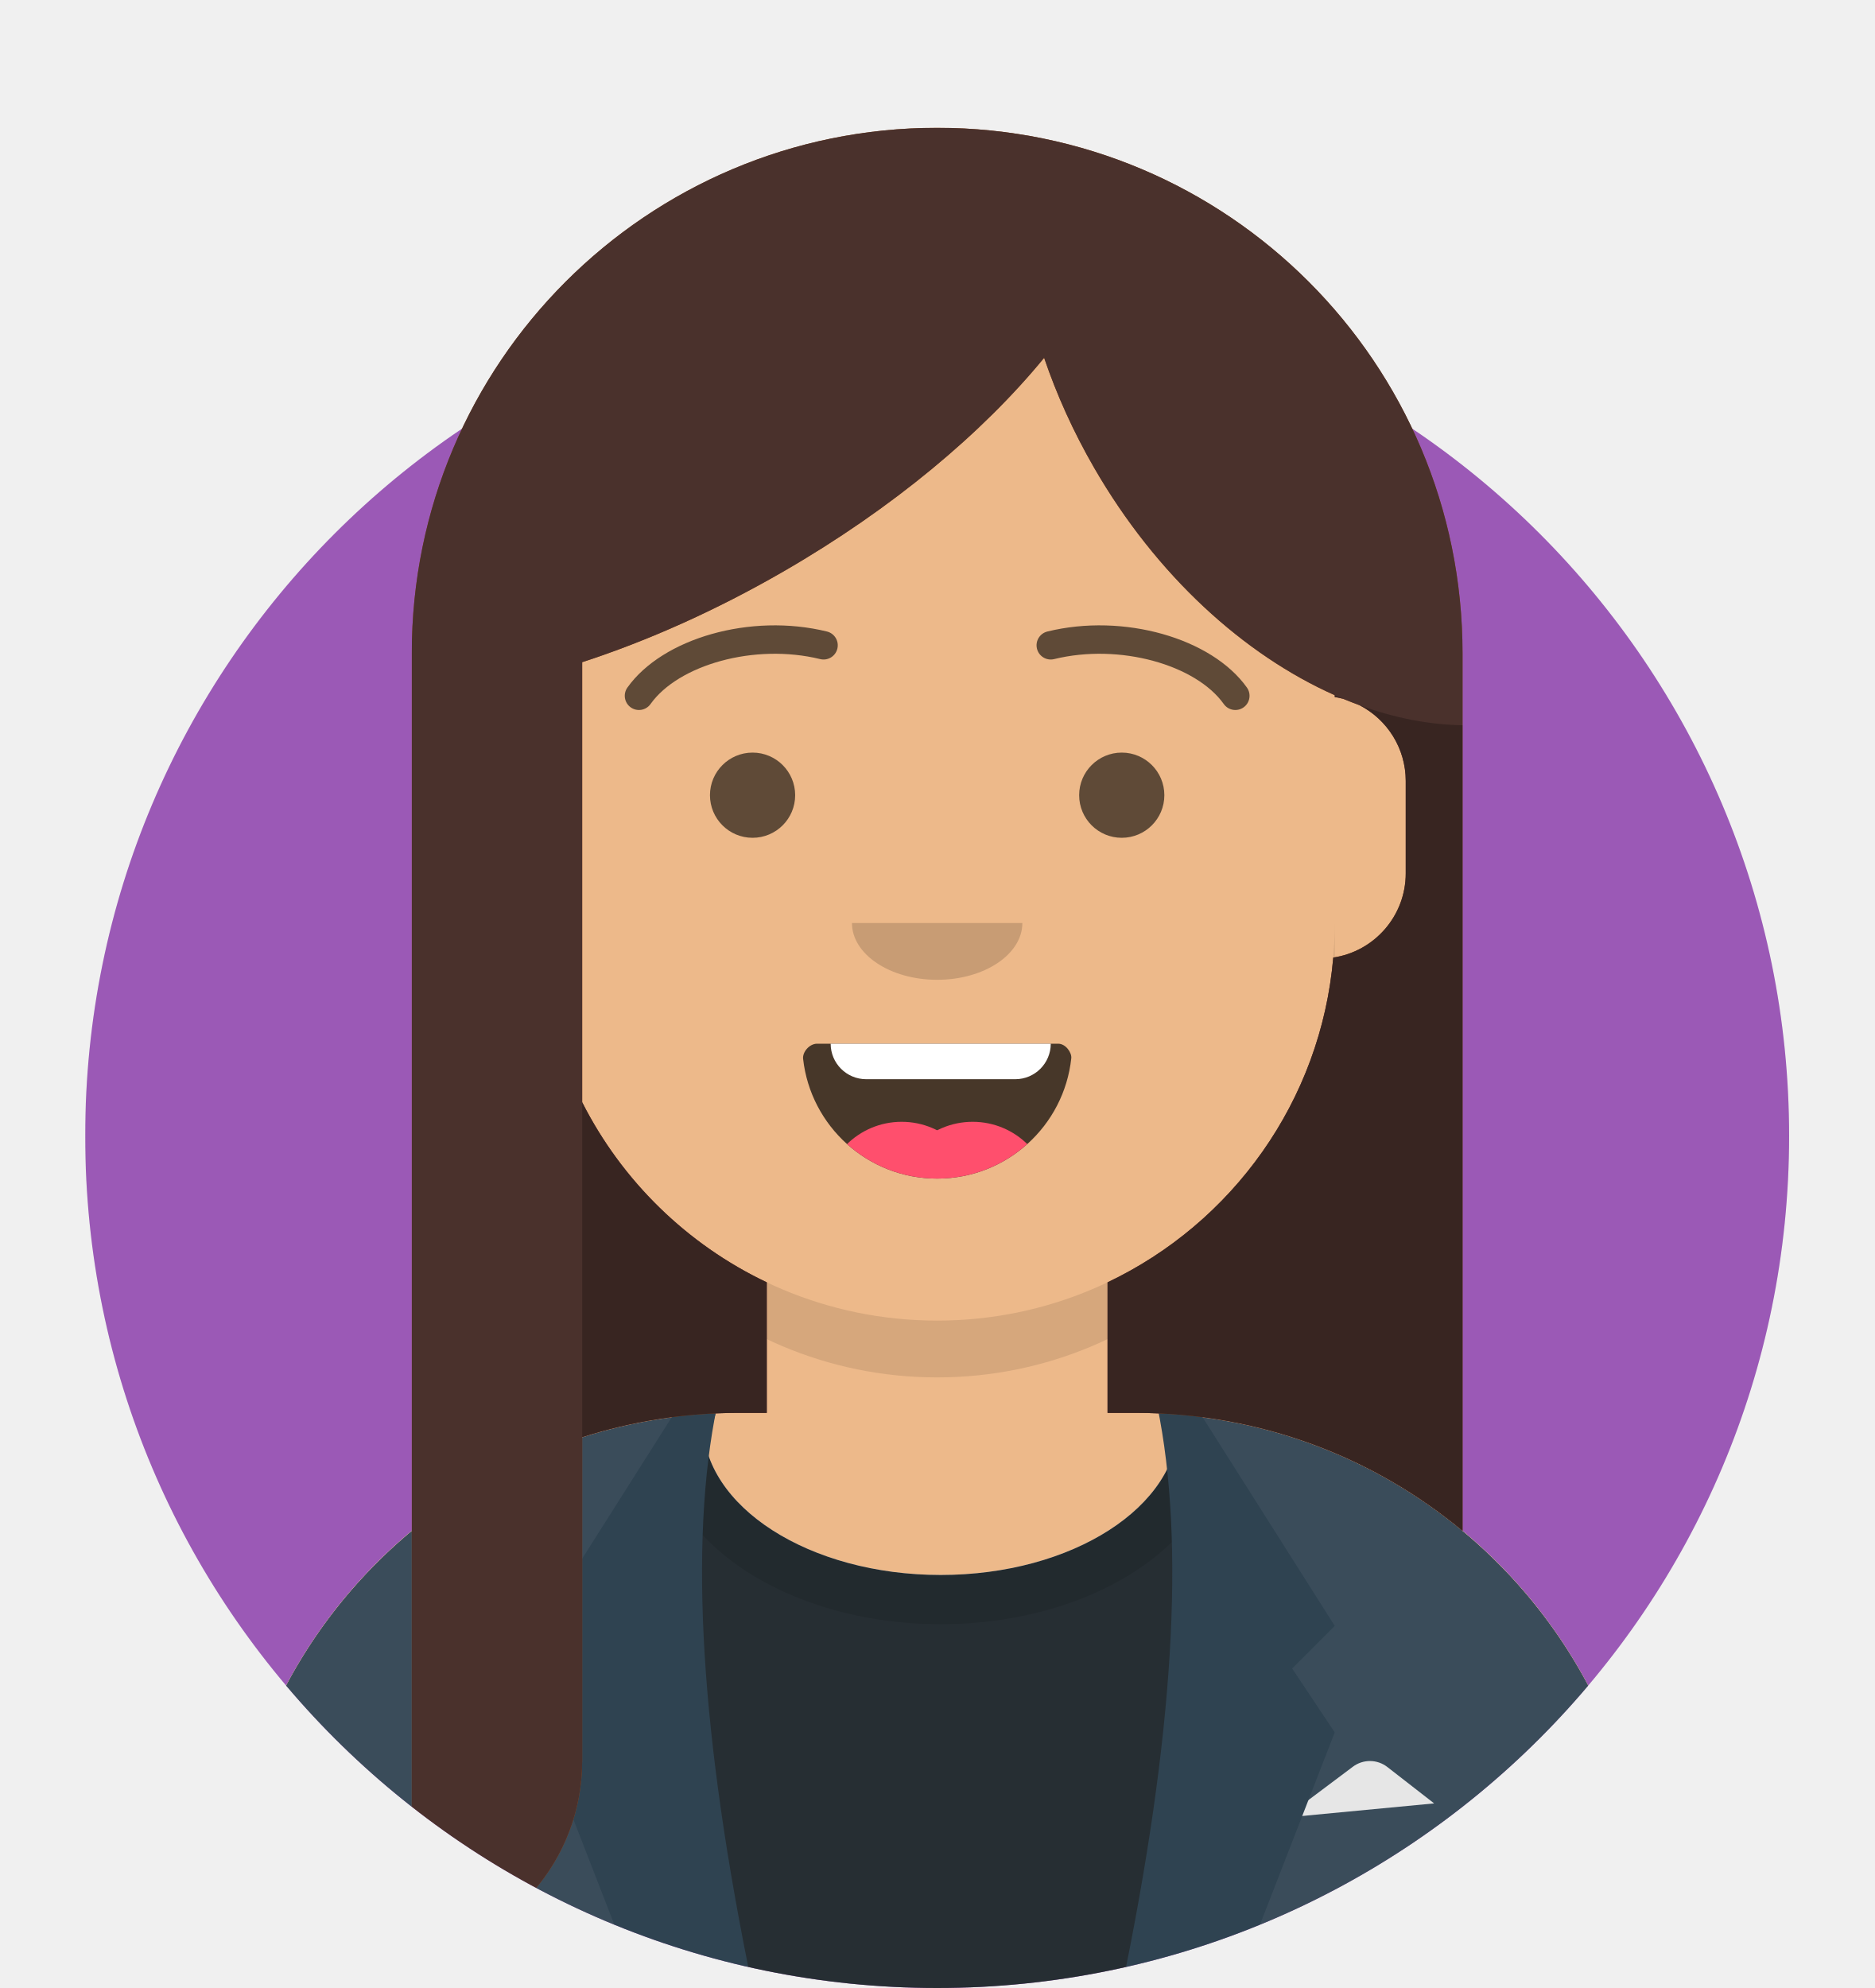
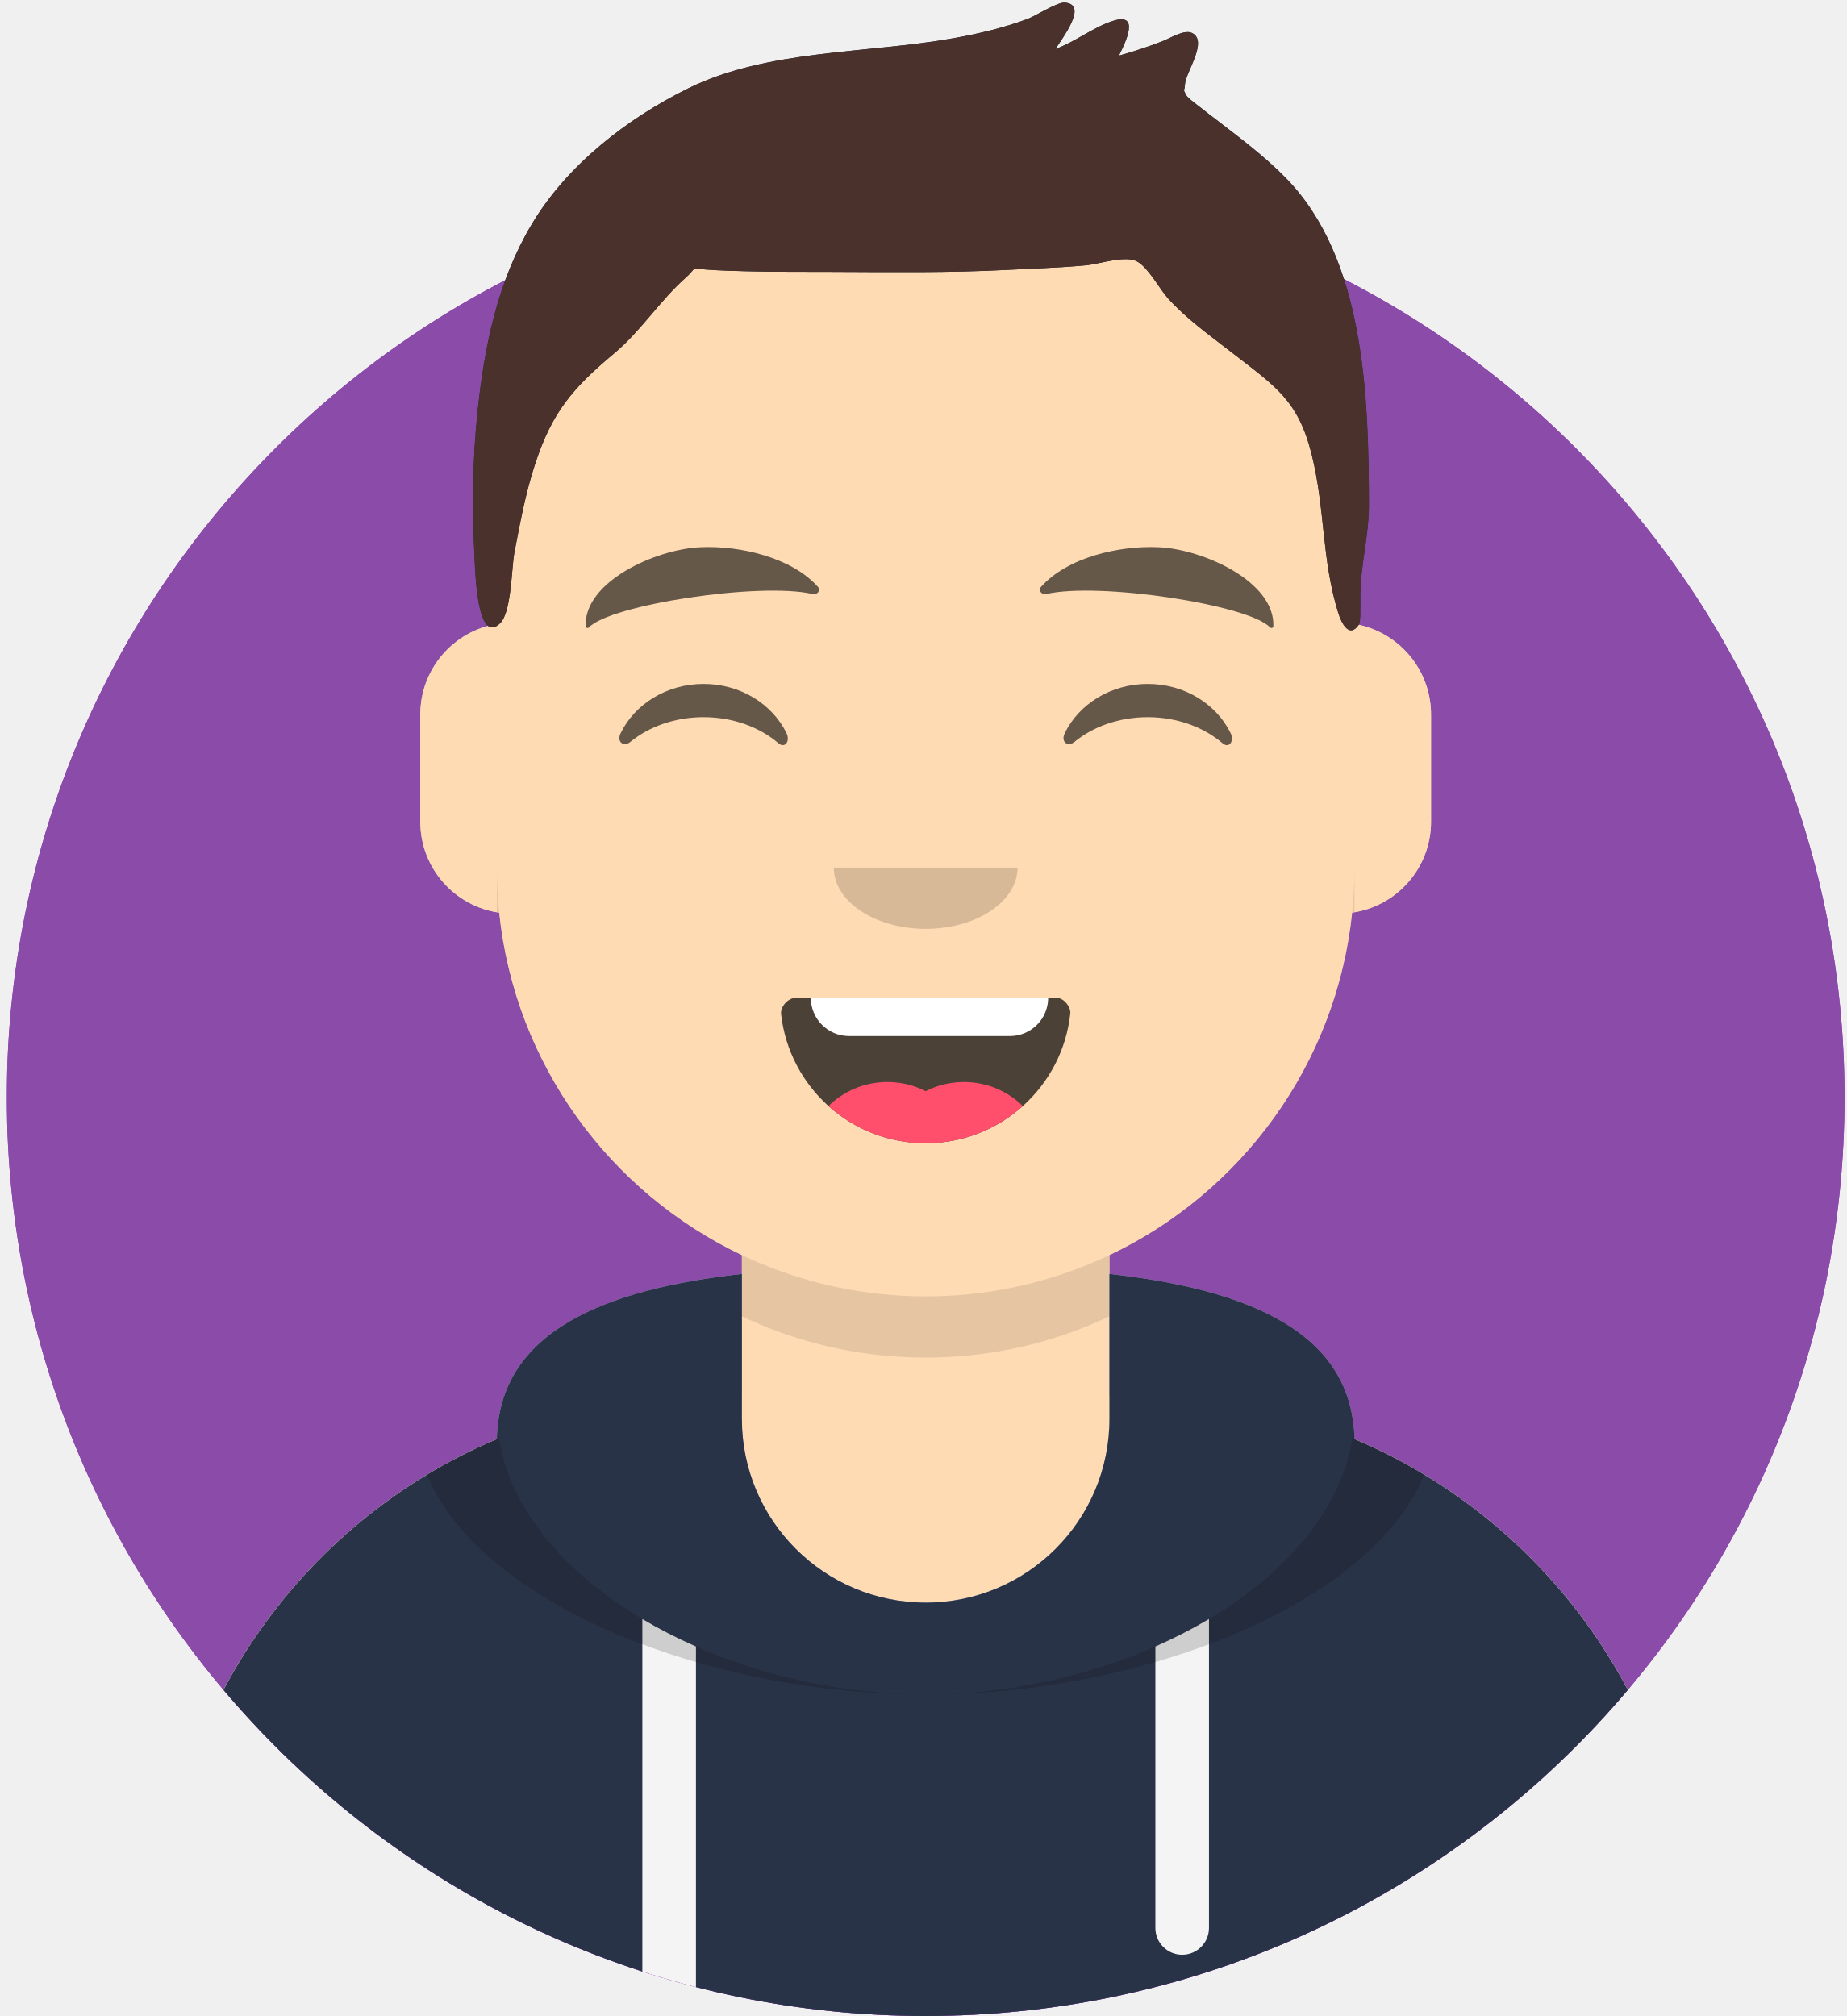
- <svg xmlns="http://www.w3.org/2000/svg" xmlns:xlink="http://www.w3.org/1999/xlink" width="264px" height="280px" viewBox="0 0 264 280" version="1.1">
+ <svg xmlns="http://www.w3.org/2000/svg" xmlns:xlink="http://www.w3.org/1999/xlink" width="217px" height="237px" viewBox="0 0 217 237" version="1.1">
  <defs>
-     <circle id="react-path-1" cx="120" cy="120" r="120" />
-     <path d="M12,160 C12,226.274 65.726,280 132,280 C198.274,280 252,226.274 252,160 L264,160 L264,-1.42108547e-14 L-3.19744231e-14,-1.42108547e-14 L-3.19744231e-14,160 L12,160 Z" id="react-path-2" />
-     <path d="M124,144.611 L124,163 L128,163 L128,163 C167.765,163 200,195.235 200,235 L200,244 L0,244 L0,235 C-4.86974701e-15,195.235 32.235,163 72,163 L72,163 L76,163 L76,144.611 C58.763,136.422 46.372,119.687 44.305,99.881 C38.48,99.058 34,94.052 34,88 L34,74 C34,68.054 38.325,63.118 44,62.166 L44,56 L44,56 C44,25.072 69.072,5.68137151e-15 100,0 L100,0 L100,0 C130.928,-5.68137151e-15 156,25.072 156,56 L156,62.166 C161.675,63.118 166,68.054 166,74 L166,88 C166,94.052 161.52,99.058 155.695,99.881 C153.628,119.687 141.237,136.422 124,144.611 Z" id="react-path-3" />
+     <circle id="path-1" cx="108" cy="108" r="108" />
+     <path d="M-3.19744231e-14,144 L-3.19744231e-14,-1.42108547e-14 L237.6,-1.42108547e-14 L237.6,144 L226.8,144 C226.8,203.647 178.447,252 118.8,252 C59.153,252 10.8,203.647 10.8,144 L10.8,144 L-3.19744231e-14,144 Z" id="path-3" />
+     <path d="M90,0 C117.835,-5.11323436e-15 140.4,22.565 140.4,50.4 L140.401,55.949 C145.508,56.807 149.4,61.249 149.4,66.6 L149.4,79.2 C149.4,84.647 145.367,89.152 140.125,89.893 C138.265,107.718 127.114,122.78 111.601,130.149 L111.6,146.7 L115.2,146.7 C150.988,146.7 180,175.712 180,211.5 L180,219.6 L0,219.6 L0,211.5 C-4.38277231e-15,175.712 29.012,146.7 64.8,146.7 L68.4,146.7 L68.4,130.15 C52.886,122.78 41.735,107.718 39.875,89.893 C34.633,89.152 30.6,84.647 30.6,79.2 L30.6,66.6 C30.6,61.249 34.492,56.806 39.6,55.949 L39.6,50.4 C39.6,22.565 62.165,5.11323436e-15 90,0 Z" id="path-5" />
+     <path d="M140.401,11.764 C156.691,13.587 169.2,18.597 169.2,31.569 L169.194,31.18 C192.467,41.01 208.8,64.047 208.8,90.9 L208.8,99 L28.8,99 L28.8,90.9 C28.8,64.047 45.133,41.01 68.406,31.18 C68.653,18.496 81.073,13.568 97.2,11.764 L97.2,28.8 C97.2,40.729 106.871,50.4 118.8,50.4 C130.729,50.4 140.4,40.729 140.4,28.8 L140.4,28.8 Z" id="path-7" />
+     <path d="M31.606,13.615 C32.558,22.158 39.803,28.8 48.6,28.8 C57.424,28.8 64.687,22.117 65.603,13.536 C65.676,12.845 64.905,11.7 63.938,11.7 C50.534,11.7 40.264,11.7 33.378,11.7 C32.406,11.7 31.511,12.761 31.606,13.615 Z" id="path-9" />
+     <rect id="path-11" x="0" y="0" width="237.6" height="252" />
+     <path d="M118.135,20.928 C115.651,18.39 112.767,16.236 109.962,14.076 C109.343,13.6 108.715,13.135 108.109,12.641 C107.972,12.528 106.563,11.519 106.394,11.148 C105.988,10.254 106.224,10.95 106.28,9.884 C106.35,8.535 109.1,4.727 107.048,3.854 C106.146,3.47 104.536,4.492 103.67,4.83 C101.977,5.49 100.263,6.054 98.512,6.54 C99.351,4.869 100.95,1.524 97.944,2.419 C95.603,3.116 93.421,4.91 91.068,5.753 C91.847,4.477 94.96,0.523 92.147,0.302 C91.271,0.233 88.724,1.875 87.782,2.226 C84.959,3.275 82.075,3.953 79.111,4.487 C69.033,6.304 57.248,5.786 47.923,10.374 C40.735,13.911 33.636,19.4 29.484,26.389 C25.481,33.125 23.984,40.498 23.146,48.217 C22.532,53.882 22.482,59.738 22.769,65.424 C22.863,67.287 23.073,75.874 25.779,73.273 C27.127,71.978 27.117,66.745 27.457,64.974 C28.133,61.451 28.783,57.911 29.91,54.5 C31.895,48.49 34.238,45.687 39.184,41.547 C42.359,38.89 44.588,35.3 47.625,32.62 C48.99,31.416 47.949,31.542 50.143,31.7 C51.616,31.806 53.097,31.846 54.574,31.885 C57.99,31.974 61.412,31.951 64.829,31.963 C71.711,31.988 78.561,32.085 85.437,31.725 C88.492,31.565 91.556,31.478 94.603,31.195 C96.306,31.038 99.326,29.947 100.728,30.78 C102.01,31.543 103.342,34.034 104.263,35.054 C106.438,37.464 109.032,39.305 111.576,41.282 C116.881,45.403 119.559,46.98 121.17,53.421 C122.775,59.838 122.325,65.791 124.312,72.106 C124.662,73.217 125.586,75.13 126.726,73.415 C126.937,73.096 126.883,71.345 126.883,70.337 C126.883,66.27 127.913,63.218 127.9,59.123 C127.849,46.674 127.447,30.442 118.135,20.928 Z" id="path-13" />
  </defs>
-   <g id="Avataaar" stroke="none" stroke-width="1" fill="none" fill-rule="evenodd">
-     <g transform="translate(-825, -1100)" id="Avataaar/Circle">
-       <g transform="translate(825, 1100)">
-         <g id="Circle" stroke-width="1" fill-rule="evenodd" transform="translate(12, 40)">
-           <mask id="react-mask-4" fill="white">
-             <use xlink:href="#react-path-1" />
+   <g id="Website" stroke="none" stroke-width="1" fill="none" fill-rule="evenodd">
+     <g id="mf-avatar" transform="translate(-10, -15)">
+       <g id="Circle" transform="translate(10.8, 36)">
+         <mask id="mask-2" fill="white">
+           <use xlink:href="#path-1" />
+         </mask>
+         <use id="Circle-Background" fill="#972dc2" xlink:href="#path-1" />
+         <g id="🖍-Circle-Color" mask="url(#mask-2)" fill="#8a4ca8">
+           <rect id="🖍Color" x="0" y="0" width="216.445" height="216" />
+         </g>
+       </g>
+       <mask id="mask-4" fill="white">
+         <use xlink:href="#path-3" />
+       </mask>
+       <g id="Mask" />
+       <g id="Avataaar" mask="url(#mask-4)">
+         <g id="Body" transform="translate(28.8, 32.4)">
+           <mask id="mask-6" fill="white">
+             <use xlink:href="#path-5" />
          </mask>
-           <use id="Circle-Background" fill="#E6E6E6" xlink:href="#react-path-1" />
-           <g id="Color/Palette/Purple-01" mask="url(#react-mask-4)" fill="#9B59B6">
-             <rect id="🖍Color" x="0" y="0" width="240" height="240" />
-           </g>
-         </g>
-         <mask id="react-mask-5" fill="white">
-           <use xlink:href="#react-path-2" />
-         </mask>
-         <g id="Mask" />
-         <g id="Avataaar" stroke-width="1" fill-rule="evenodd" mask="url(#react-mask-5)">
-           <g id="Body" transform="translate(32, 36)">
-             <mask id="react-mask-6" fill="white">
-               <use xlink:href="#react-path-3" />
-             </mask>
-             <use fill="#D0C6AC" xlink:href="#react-path-3" />
-             <g id="Skin/👶🏽-03-Brown" mask="url(#react-mask-6)" fill="#EDB98A">
-               <g transform="translate(0, 0)" id="Color">
-                 <rect x="0" y="0" width="264" height="280" />
-               </g>
-             </g>
-             <path d="M156,79 L156,102 C156,132.928 130.928,158 100,158 C69.072,158 44,132.928 44,102 L44,79 L44,94 C44,124.928 69.072,150 100,150 C130.928,150 156,124.928 156,94 L156,79 Z" id="Neck-Shadow" fill-opacity="0.1" fill="#000000" mask="url(#react-mask-6)" />
-           </g>
-           <g id="Clothing/Blazer-+-Shirt" transform="translate(0, 170)">
-             <defs>
-               <path d="M133.96,0.295 C170.936,3.325 200,34.294 200,72.052 L200,81 L0,81 L0,72.052 C1.22536245e-14,33.953 29.592,2.765 67.045,0.22 C67.015,0.593 67,0.969 67,1.348 C67,13.211 81.998,22.828 100.5,22.828 C119.002,22.828 134,13.211 134,1.348 C134,0.995 133.987,0.644 133.96,0.295 Z" id="react-path-7" />
-             </defs>
-             <g id="Shirt" transform="translate(32, 29)">
-               <mask id="react-mask-8" fill="white">
-                 <use xlink:href="#react-path-7" />
-               </mask>
-               <use id="Clothes" fill="#E6E6E6" xlink:href="#react-path-7" />
-               <g id="Color/Palette/Black" mask="url(#react-mask-8)" fill="#262E33">
-                 <g transform="translate(-32, -29)" id="🖍Color">
-                   <rect x="0" y="0" width="264" height="110" />
-                 </g>
-               </g>
-               <g id="Shadowy" opacity="0.6" mask="url(#react-mask-8)" fill-opacity="0.16" fill="#000000">
-                 <g transform="translate(60, -25)" id="Hola-👋🏼">
-                   <ellipse cx="40.5" cy="27.848" rx="39.635" ry="26.914" />
-                 </g>
-               </g>
-             </g>
-             <g id="Blazer" transform="translate(32, 28)">
-               <path d="M68.785,1.122 C30.512,2.804 -1.89486556e-14,34.365 -1.42108547e-14,73.052 L0,73.052 L0,82 L69.362,82 C65.961,69.92 64,55.709 64,40.5 C64,26.173 65.74,12.731 68.785,1.122 Z M131.638,82 L200,82 L200,73.052 C200,34.707 170.025,3.363 132.229,1.174 C135.265,12.771 137,26.194 137,40.5 C137,55.709 135.039,69.92 131.638,82 Z" id="Saco" fill="#3A4C5A" />
-               <path d="M149,58 L158.556,50.833 L158.556,50.833 C159.999,49.751 161.988,49.768 163.412,50.876 L170,56 L149,58 Z" id="Pocket-hanky" fill="#E6E6E6" />
-               <path d="M69,1.13686838e-13 C65,19.333 66.667,46.667 74,82 L58,82 L44,46 L50,37 L44,31 L63,1 C65.028,0.369 67.028,0.036 69,1.13686838e-13 Z" id="Wing" fill="#2F4351" />
-               <path d="M151,1.13686838e-13 C147,19.333 148.667,46.667 156,82 L140,82 L126,46 L132,37 L126,31 L145,1 C147.028,0.369 149.028,0.036 151,1.13686838e-13 Z" id="Wing" fill="#2F4351" transform="translate(141, 41) scale(-1, 1) translate(-141, -41) " />
+           <use fill="#D0C6AC" xlink:href="#path-5" />
+           <g id="Skin/👶🏻-05-Pale" mask="url(#mask-6)" fill="#FFDBB4">
+             <g transform="translate(-28.8, 0)" id="Color">
+               <rect x="0" y="0" width="238.384" height="220.355" />
            </g>
          </g>
-           <g id="Face" transform="translate(76, 82)" fill="#000000">
-             <g id="Mouth/Smile" transform="translate(2, 52)">
-               <defs>
-                 <path d="M35.118,15.128 C36.176,24.62 44.226,32 54,32 C63.804,32 71.874,24.574 72.892,15.04 C72.974,14.273 72.117,13 71.043,13 C56.149,13 44.738,13 37.087,13 C36.007,13 35.012,14.178 35.118,15.128 Z" id="react-path-25" />
-               </defs>
-               <mask id="react-mask-26" fill="white">
-                 <use xlink:href="#react-path-25" />
-               </mask>
-               <use id="Mouth" fill-opacity="0.7" fill="#000000" fill-rule="evenodd" xlink:href="#react-path-25" />
-               <rect id="Teeth" fill="#FFFFFF" fill-rule="evenodd" mask="url(#react-mask-26)" x="39" y="2" width="31" height="16" rx="5" />
-               <g id="Tongue" stroke-width="1" fill-rule="evenodd" mask="url(#react-mask-26)" fill="#FF4F6D">
-                 <g transform="translate(38, 24)">
-                   <circle cx="11" cy="11" r="11" />
-                   <circle cx="21" cy="11" r="11" />
-                 </g>
-               </g>
-             </g>
-             <g id="Nose/Default" transform="translate(28, 40)" fill-opacity="0.16">
-               <path d="M16,8 C16,12.418 21.373,16 28,16 L28,16 C34.627,16 40,12.418 40,8" id="Nose" />
-             </g>
-             <g id="Eyes/Default-😀" transform="translate(0, 8)" fill-opacity="0.6">
-               <circle id="Eye" cx="30" cy="22" r="6" />
-               <circle id="Eye" cx="82" cy="22" r="6" />
-             </g>
-             <g id="Eyebrow/Outline/Default" fill-opacity="0.6">
-               <g id="I-Browse" transform="translate(12, 6)">
-                 <path d="M3.63,11.159 C7.545,5.65 18.278,2.561 27.523,4.831 C28.596,5.095 29.679,4.439 29.942,3.366 C30.206,2.293 29.55,1.21 28.477,0.947 C17.74,-1.69 5.312,1.887 0.37,8.841 C-0.27,9.742 -0.059,10.99 0.841,11.63 C1.742,12.27 2.99,12.059 3.63,11.159 Z" id="Eyebrow" fill-rule="nonzero" />
-                 <path d="M61.63,11.159 C65.545,5.65 76.278,2.561 85.523,4.831 C86.596,5.095 87.679,4.439 87.942,3.366 C88.206,2.293 87.55,1.21 86.477,0.947 C75.74,-1.69 63.312,1.887 58.37,8.841 C57.73,9.742 57.941,10.99 58.841,11.63 C59.742,12.27 60.99,12.059 61.63,11.159 Z" id="Eyebrow" fill-rule="nonzero" transform="translate(73.00015, 6.039198) scale(-1, 1) translate(-73.00015, -6.039198) " />
+           <path d="M39.6,84.6 C39.6,112.435 62.165,135 90,135 C117.835,135 140.4,112.435 140.4,84.6 L140.4,84.6 L140.4,91.8 C140.4,119.635 117.835,142.2 90,142.2 C62.165,142.2 39.6,119.635 39.6,91.8 Z" id="Neck-Shadow" fill-opacity="0.1" fill="#000000" mask="url(#mask-6)" />
+         </g>
+         <g id="Clothing/Hoodie" transform="translate(0, 153)">
+           <mask id="mask-8" fill="white">
+             <use xlink:href="#path-7" />
+           </mask>
+           <use id="Hoodie" fill="#B7C1DB" fill-rule="evenodd" xlink:href="#path-7" />
+           <g id="Color/Palette/Slate" mask="url(#mask-8)" fill="#293347" fill-rule="evenodd">
+             <rect id="🖍Color" x="0" y="0" width="238.491" height="99" />
+           </g>
+           <path d="M91.8,55.565 L91.8,99 L85.5,99 L85.499,52.335 C87.483,53.514 89.592,54.594 91.8,55.565 Z M152.101,52.334 L152.1,88.65 C152.1,90.39 150.69,91.8 148.95,91.8 C147.21,91.8 145.8,90.39 145.8,88.65 L145.801,55.565 C148.009,54.594 150.118,53.513 152.101,52.334 Z" id="Straps" fill="#F4F4F4" fill-rule="evenodd" mask="url(#mask-8)" />
+           <path d="M155.733,11.451 C169.28,14.013 178.65,19.118 178.65,29.077 C178.65,46.818 148.916,61.2 118.8,61.2 C88.684,61.2 58.95,46.818 58.95,29.077 C58.95,19.118 68.32,14.013 81.867,11.451 C73.689,14.466 68.4,19.534 68.4,27.969 C68.4,46.322 93.439,61.2 118.8,61.2 C144.161,61.2 169.2,46.322 169.2,27.969 C169.2,19.71 164.13,14.679 156.241,11.642 Z" id="Shadow" fill-opacity="0.16" fill="#000000" fill-rule="evenodd" mask="url(#mask-8)" />
+         </g>
+         <g id="Face" transform="translate(68.4, 73.8)">
+           <g id="Mouth/Smile" transform="translate(1.8, 46.8)">
+             <mask id="mask-10" fill="white">
+               <use xlink:href="#path-9" />
+             </mask>
+             <use id="Mouth" fill-opacity="0.7" fill="#000000" fill-rule="evenodd" xlink:href="#path-9" />
+             <path d="M39.6,1.8 L58.5,1.8 C60.985,1.8 63,3.815 63,6.3 L63,11.7 C63,14.185 60.985,16.2 58.5,16.2 L39.6,16.2 C37.115,16.2 35.1,14.185 35.1,11.7 L35.1,6.3 C35.1,3.815 37.115,1.8 39.6,1.8 Z" id="Teeth" fill="#FFFFFF" fill-rule="evenodd" mask="url(#mask-10)" />
+             <g id="Tongue" stroke-width="1" fill-rule="evenodd" mask="url(#mask-10)" fill="#FF4F6D">
+               <g transform="translate(34.2, 21.6)">
+                 <circle cx="9.9" cy="9.9" r="9.9" />
+                 <circle cx="18.9" cy="9.9" r="9.9" />
              </g>
            </g>
          </g>
-           <g id="Top" stroke-width="1" fill-rule="evenodd">
-             <defs>
-               <rect id="react-path-11" x="0" y="0" width="264" height="280" />
-               <path d="M133.506,81.335 C137.364,83.331 140,87.357 140,92 L140,105 C140,111.019 135.569,116.002 129.791,116.867 C128.048,137.115 115.531,154.283 98,162.611 L98,162.611 L98,181 L102,181 C119.491,181 135.525,187.237 148,197.608 L148,74 C148,53.565 139.717,35.065 126.326,21.674 C112.935,8.283 94.435,-3.55271368e-15 74,0 C33.131,7.10542736e-15 -7.10542736e-15,33.131 0,74 L0,257.716 C13.569,255.776 24,244.106 24,230 L24,184.423 C30.935,182.2 38.327,181 46,181 L50,181 L50,162.611 C38.773,157.277 29.602,148.318 24,137.246 L24,75.266 C33.147,72.291 42.778,68.017 52.342,62.495 C67.745,53.602 80.431,42.941 89.066,32.397 C90.831,37.595 93.175,42.801 96.11,47.885 C104.878,63.071 117.224,74.234 130,79.917 L130,80.166 C130.4,80.233 130.794,80.32 131.18,80.426 C131.955,80.749 132.73,81.052 133.506,81.335 Z" id="react-path-12" />
-             </defs>
-             <mask id="react-mask-9" fill="white">
-               <use xlink:href="#react-path-11" />
-             </mask>
-             <g id="Mask" />
-             <g id="Top/Long-Hair/Straight" mask="url(#react-mask-9)">
-               <g transform="translate(-1, 0)">
-                 <g id="Hair" stroke-width="1" fill="none" fill-rule="evenodd" transform="translate(59, 18)">
-                   <mask id="react-mask-10" fill="white">
-                     <use xlink:href="#react-path-12" />
-                   </mask>
-                   <use id="Mask-Hair" fill="#944F23" xlink:href="#react-path-12" />
-                   <g id="Skin/👶🏽-03-Brown" mask="url(#react-mask-10)" fill="#4A312C">
-                     <g transform="translate(0, 0) " id="Color">
-                       <rect x="0" y="0" width="264" height="280" />
-                     </g>
-                   </g>
+           <g id="Nose/Default" transform="translate(25.2, 36)" fill="#000000" fill-opacity="0.16">
+             <path d="M14.4,7.2 C14.4,11.176 19.235,14.4 25.2,14.4 L25.2,14.4 C31.165,14.4 36,11.176 36,7.2" id="Nose" />
+           </g>
+           <g id="Eyes/Happy-😁" transform="translate(0, 7.2)" fill="#000000" fill-opacity="0.6">
+             <path d="M14.544,20.203 C16.206,16.784 19.948,14.4 24.298,14.4 C28.632,14.4 32.363,16.767 34.034,20.166 C34.53,21.176 33.824,22.003 33.112,21.39 C30.906,19.494 27.773,18.309 24.298,18.309 C20.931,18.309 17.886,19.421 15.694,21.214 C14.892,21.87 14.058,21.203 14.544,20.203 Z" id="Squint" />
+             <path d="M66.744,20.203 C68.406,16.784 72.148,14.4 76.498,14.4 C80.832,14.4 84.563,16.767 86.234,20.166 C86.73,21.176 86.024,22.003 85.312,21.39 C83.106,19.494 79.973,18.309 76.498,18.309 C73.131,18.309 70.086,19.421 67.894,21.214 C67.092,21.87 66.258,21.203 66.744,20.203 Z" id="Squint" />
+           </g>
+           <g id="Eyebrow/Natural/Default-Natural" fill="#000000" fill-opacity="0.6">
+             <path d="M23.435,5.589 C18.25,6.285 10.164,10.805 10.84,16.036 C10.862,16.207 11.121,16.261 11.233,16.118 C13.471,13.248 30.774,9.033 37.075,9.913 C37.652,9.994 38.032,9.399 37.639,9.027 C34.269,5.845 28.08,4.961 23.435,5.589" id="Eyebrow" transform="translate(24.3, 10.8) rotate(5) translate(-24.3, -10.8) " />
+             <path d="M76.535,5.589 C71.35,6.285 63.264,10.805 63.94,16.036 C63.962,16.207 64.221,16.261 64.333,16.118 C66.571,13.248 83.874,9.033 90.175,9.913 C90.752,9.994 91.132,9.399 90.739,9.027 C87.369,5.845 81.18,4.961 76.535,5.589" id="Eyebrow" transform="translate(77.4, 10.8) scale(-1, 1) rotate(5) translate(-77.4, -10.8) " />
+           </g>
+         </g>
+         <g id="Top">
+           <mask id="mask-12" fill="white">
+             <use xlink:href="#path-11" />
+           </mask>
+           <g id="Mask" />
+           <g mask="url(#mask-12)">
+             <g transform="translate(43, 15)">
+               <mask id="mask-14" fill="white">
+                 <use xlink:href="#path-13" />
+               </mask>
+               <use id="Short-Hair" stroke="none" fill="#1F3140" fill-rule="evenodd" xlink:href="#path-13" />
+               <g id="Color/Hair/Brown-Dark" stroke="none" fill="none" mask="url(#mask-14)" fill-rule="evenodd">
+                 <g transform="translate(-43.1, -15)" fill="#4A312C" id="Color">
+                   <rect x="0" y="0" width="239.107" height="252.406" />
                </g>
-                 <path d="M192.506,99.335 C197.375,101.108 202.263,102.072 207,102.148 L207,102.148 L207,92 C207,71.565 198.717,53.065 185.326,39.674 C198.717,53.065 207,71.565 207,92 L207,215.608 C194.525,205.237 178.491,199 161,199 L157,199 L157,180.611 L157,180.611 C174.531,172.283 187.048,155.115 188.791,134.867 C194.569,134.002 199,129.019 199,123 L199,110 C199,105.357 196.364,101.331 192.506,99.335 Z M190.18,98.426 C189.794,98.32 189.4,98.233 189,98.166 L189,97.917 C189.393,98.092 189.786,98.261 190.18,98.426 Z M83,155.246 C88.602,166.318 97.773,175.277 109,180.611 L109,199 L105,199 C97.327,199 89.935,200.2 83,202.423 L83,155.246 Z" id="Shadow" fill-opacity="0.24" fill="#000000" fill-rule="evenodd" />
              </g>
            </g>
          </g>
        </g>
      </g>
    </g>
  </g>
</svg>
